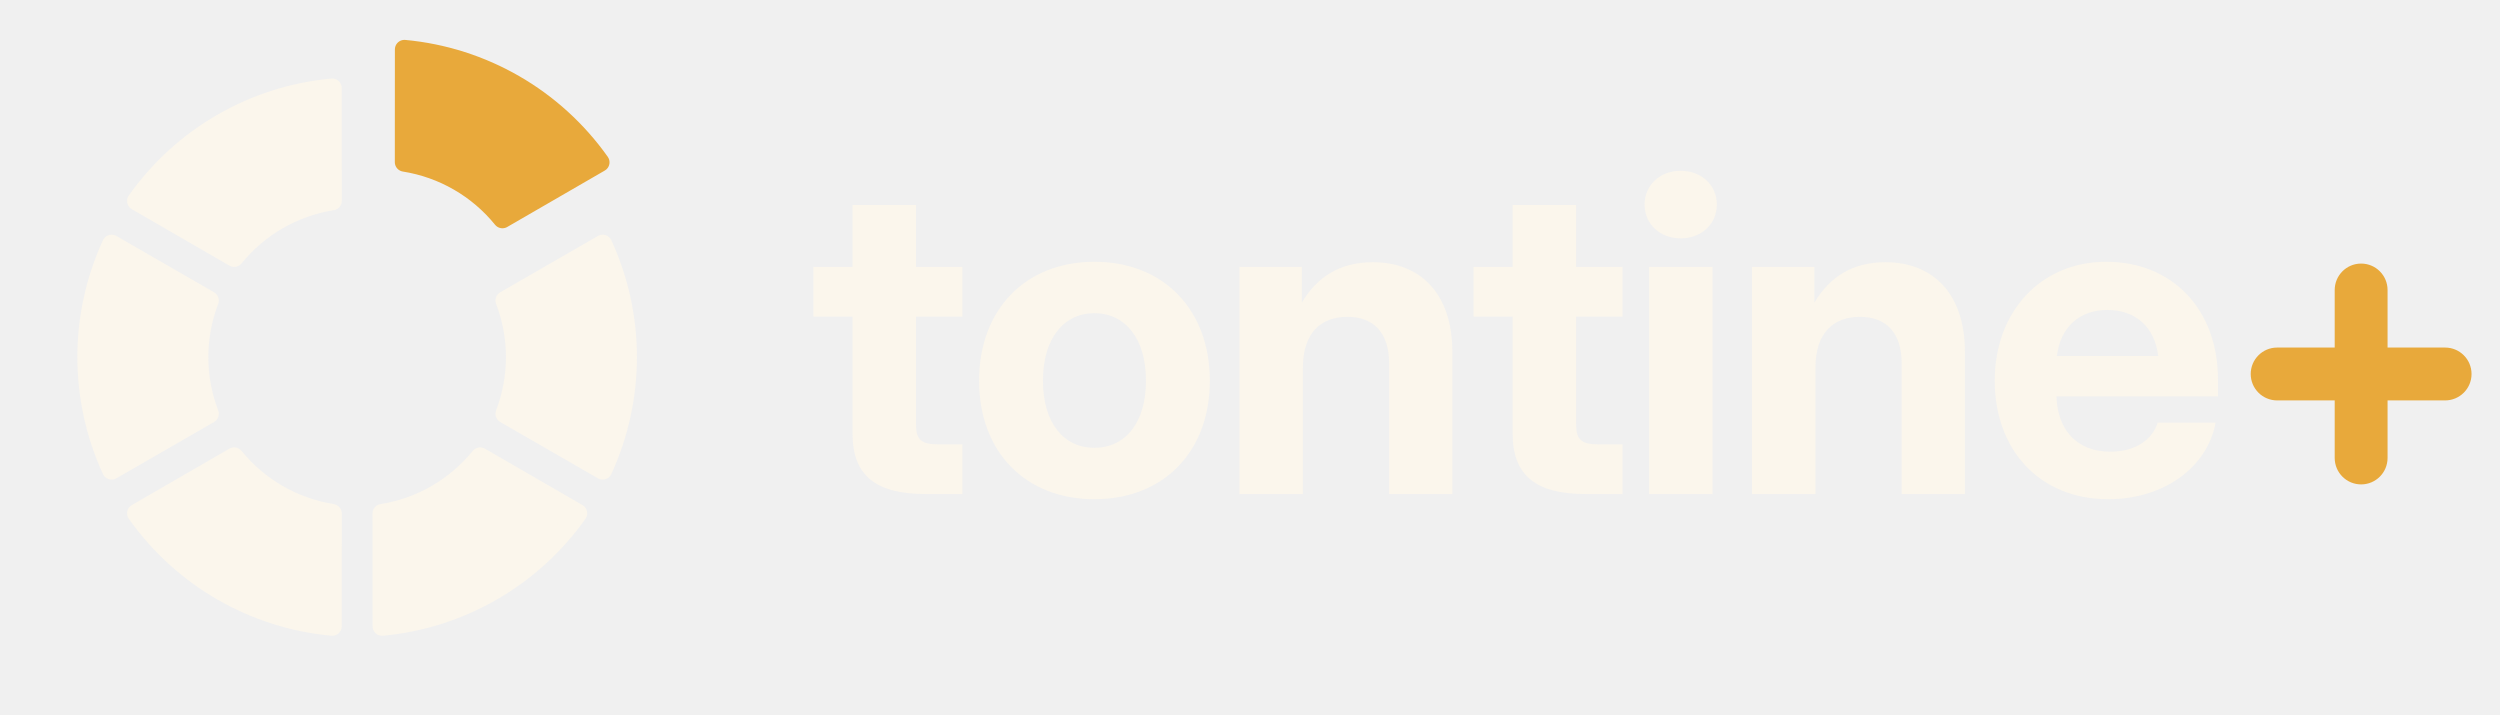
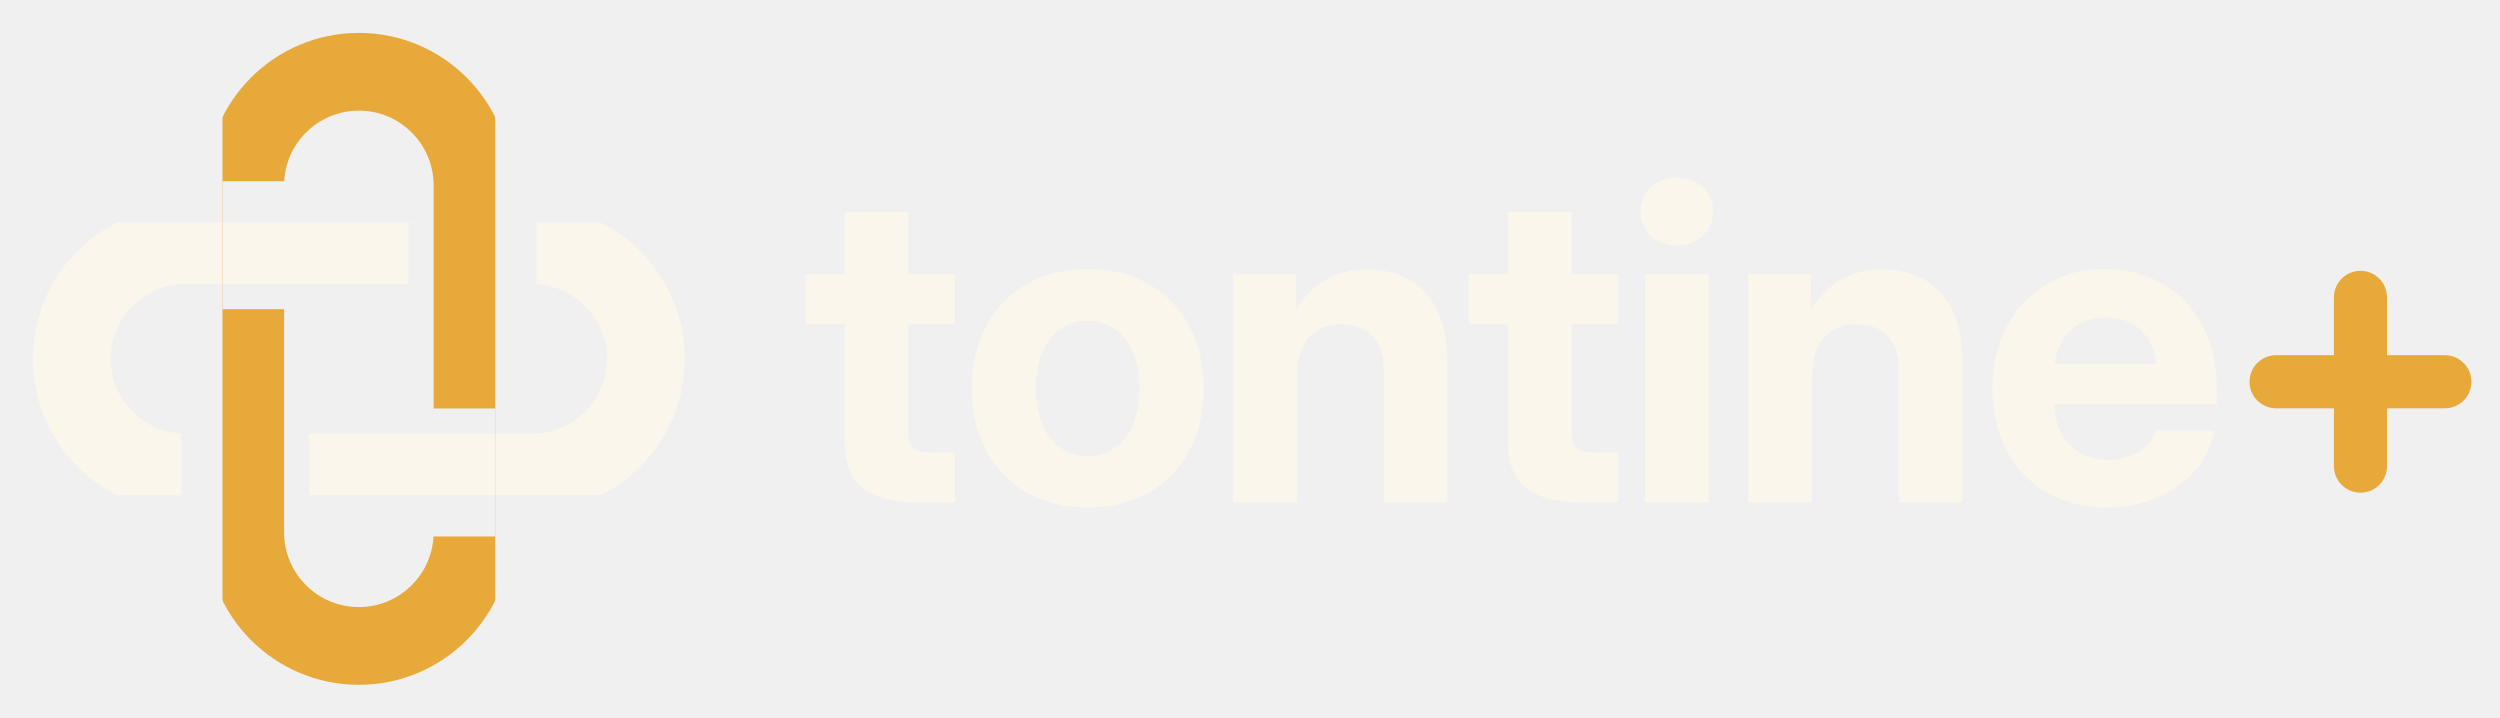
- <svg xmlns="http://www.w3.org/2000/svg" viewBox="0 0 420 120" role="img" aria-label="TONTINE+">
-   <path d="M67.94 8.30A45.40 45.40 0 0 1 100.80 27.27L84.41 36.75A26.60 26.60 0 0 0 67.93 27.24Z" fill="#E8A93B" stroke="#E8A93B" stroke-width="3.2" stroke-linejoin="round" />
-   <path d="M101.25 41.03A45.40 45.40 0 0 1 101.25 78.97L84.84 69.51A26.60 26.60 0 0 0 84.84 50.49Z" fill="#FBF6EC" stroke="#FBF6EC" stroke-width="3.2" stroke-linejoin="round" />
-   <path d="M97.05 86.24A45.40 45.40 0 0 1 64.19 105.21L64.18 86.27A26.60 26.60 0 0 0 80.66 76.76Z" fill="#FBF6EC" stroke="#FBF6EC" stroke-width="3.2" stroke-linejoin="round" />
-   <path d="M55.81 105.21A45.40 45.40 0 0 1 22.95 86.24L39.34 76.76A26.60 26.60 0 0 0 55.82 86.27Z" fill="#FBF6EC" stroke="#FBF6EC" stroke-width="3.2" stroke-linejoin="round" />
-   <path d="M18.75 78.97A45.40 45.40 0 0 1 18.75 41.03L35.16 50.49A26.60 26.60 0 0 0 35.16 69.51Z" fill="#FBF6EC" stroke="#FBF6EC" stroke-width="3.2" stroke-linejoin="round" />
-   <path d="M22.95 33.76A45.40 45.40 0 0 1 55.81 14.79L55.82 33.73A26.60 26.60 0 0 0 39.34 43.24Z" fill="#FBF6EC" stroke="#FBF6EC" stroke-width="3.2" stroke-linejoin="round" />
+ <svg xmlns="http://www.w3.org/2000/svg" viewBox="0 0 418 120" role="img" aria-label="TONTINE+">
+   <defs>
+     <clipPath id="zvf">
+       <rect x="67.3" y="29.3" width="23.4" height="23.4" />
+       <rect x="29.3" y="67.3" width="23.4" height="23.4" />
+     </clipPath>
+     <clipPath id="zhf">
+       <rect x="29.3" y="29.3" width="23.4" height="23.4" />
+       <rect x="67.3" y="67.3" width="23.4" height="23.4" />
+     </clipPath>
+     <mask id="mhf">
+       <rect width="120" height="120" fill="#fff" />
+       <path d="M41.0 31.0V89.0A19.0 19.0 0 0 0 79.0 89.0V31.0A19.0 19.0 0 0 0 41.0 31.0Z" fill="none" stroke="#000" stroke-width="21.4" clip-path="url(#zvf)" />
+     </mask>
+     <mask id="mvf">
+       <rect width="120" height="120" fill="#fff" />
+       <path d="M31.0 41.0H89.0A19.0 19.0 0 0 1 89.0 79.0H31.0A19.0 19.0 0 0 1 31.0 41.0Z" fill="none" stroke="#000" stroke-width="21.4" clip-path="url(#zhf)" />
+     </mask>
+   </defs>
+   <path d="M31.0 41.0H89.0A19.0 19.0 0 0 1 89.0 79.0H31.0A19.0 19.0 0 0 1 31.0 41.0Z" fill="none" stroke="#FBF6EC" stroke-width="13" mask="url(#mhf)" />
+   <path d="M41.0 31.0V89.0A19.0 19.0 0 0 0 79.0 89.0V31.0A19.0 19.0 0 0 0 41.0 31.0Z" fill="none" stroke="#E8A93B" stroke-width="13" mask="url(#mvf)" />
  <g fill="#FBF6EC">
-     <path transform="translate(136.00 83.00) scale(0.03613 -0.03613)" d="M711 1056H495V1344H200V1056H18V825H200V280C200 88 307 0 539 0H711V231H598C518 231 495 254 495 326V825H711Z" />
-     <path transform="translate(162.39 83.00) scale(0.03613 -0.03613)" d="M594 -24C915 -24 1131 196 1131 527C1131 858 915 1080 594 1080C274 1080 58 858 58 527C58 196 274 -24 594 -24ZM594 215C451 215 355 331 355 527C355 724 452 841 594 841C737 841 834 724 834 527C834 331 738 215 594 215Z" />
-     <path transform="translate(204.47 83.00) scale(0.03613 -0.03613)" d="M399 587C399 751 484 824 606 824C729 824 800 749 800 607V0H1094V661C1094 928 949 1078 724 1078C572 1078 465 1010 394 890V1056H104V0H399Z" />
-     <path transform="translate(246.90 83.00) scale(0.03613 -0.03613)" d="M711 1056H495V1344H200V1056H18V825H200V280C200 88 307 0 539 0H711V231H598C518 231 495 254 495 326V825H711Z" />
-     <path transform="translate(273.29 83.00) scale(0.03613 -0.03613)" d="M104 0H399V1056H104ZM251 1189C348 1189 419 1256 419 1346C419 1436 348 1503 251 1503C154 1503 83 1436 83 1346C83 1256 154 1189 251 1189Z" />
-     <path transform="translate(290.58 83.00) scale(0.03613 -0.03613)" d="M399 587C399 751 484 824 606 824C729 824 800 749 800 607V0H1094V661C1094 928 949 1078 724 1078C572 1078 465 1010 394 890V1056H104V0H399Z" />
-     <path transform="translate(333.02 83.00) scale(0.03613 -0.03613)" d="M586 -24C842 -24 1046 122 1085 332H816C789 250 710 197 595 197C440 197 350 298 345 454H1096V533C1096 855 887 1080 576 1080C273 1080 58 849 58 527C58 206 266 -24 586 -24ZM347 642C363 774 450 856 582 856C715 856 803 774 818 642Z" />
+     <path transform="translate(134.00 84.00) scale(0.03613 -0.03613)" d="M711 1056H495V1344H200V1056H18V825H200V280C200 88 307 0 539 0H711V231H598C518 231 495 254 495 326V825H711Z" />
+     <path transform="translate(160.39 84.00) scale(0.03613 -0.03613)" d="M594 -24C915 -24 1131 196 1131 527C1131 858 915 1080 594 1080C274 1080 58 858 58 527C58 196 274 -24 594 -24ZM594 215C451 215 355 331 355 527C355 724 452 841 594 841C737 841 834 724 834 527C834 331 738 215 594 215Z" />
+     <path transform="translate(202.47 84.00) scale(0.03613 -0.03613)" d="M399 587C399 751 484 824 606 824C729 824 800 749 800 607V0H1094V661C1094 928 949 1078 724 1078C572 1078 465 1010 394 890V1056H104V0H399Z" />
+     <path transform="translate(244.90 84.00) scale(0.03613 -0.03613)" d="M711 1056H495V1344H200V1056H18V825H200V280C200 88 307 0 539 0H711V231H598C518 231 495 254 495 326V825H711Z" />
+     <path transform="translate(271.29 84.00) scale(0.03613 -0.03613)" d="M104 0H399V1056H104ZM251 1189C348 1189 419 1256 419 1346C419 1436 348 1503 251 1503C154 1503 83 1436 83 1346C83 1256 154 1189 251 1189Z" />
+     <path transform="translate(288.58 84.00) scale(0.03613 -0.03613)" d="M399 587C399 751 484 824 606 824C729 824 800 749 800 607V0H1094V661C1094 928 949 1078 724 1078C572 1078 465 1010 394 890V1056H104V0H399Z" />
+     <path transform="translate(331.02 84.00) scale(0.03613 -0.03613)" d="M586 -24C842 -24 1046 122 1085 332H816C789 250 710 197 595 197C440 197 350 298 345 454H1096V533C1096 855 887 1080 576 1080C273 1080 58 849 58 527C58 206 266 -24 586 -24ZM347 642C363 774 450 856 582 856C715 856 803 774 818 642Z" />
  </g>
  <g fill="#E8A93B">
-     <rect x="378.12" y="58.39" width="37.10" height="8.88" rx="4.44" />
-     <rect x="392.23" y="44.28" width="8.88" height="37.10" rx="4.44" />
+     <rect x="376.12" y="59.39" width="37.10" height="8.88" rx="4.44" />
+     <rect x="390.23" y="45.28" width="8.88" height="37.10" rx="4.44" />
  </g>
</svg>
